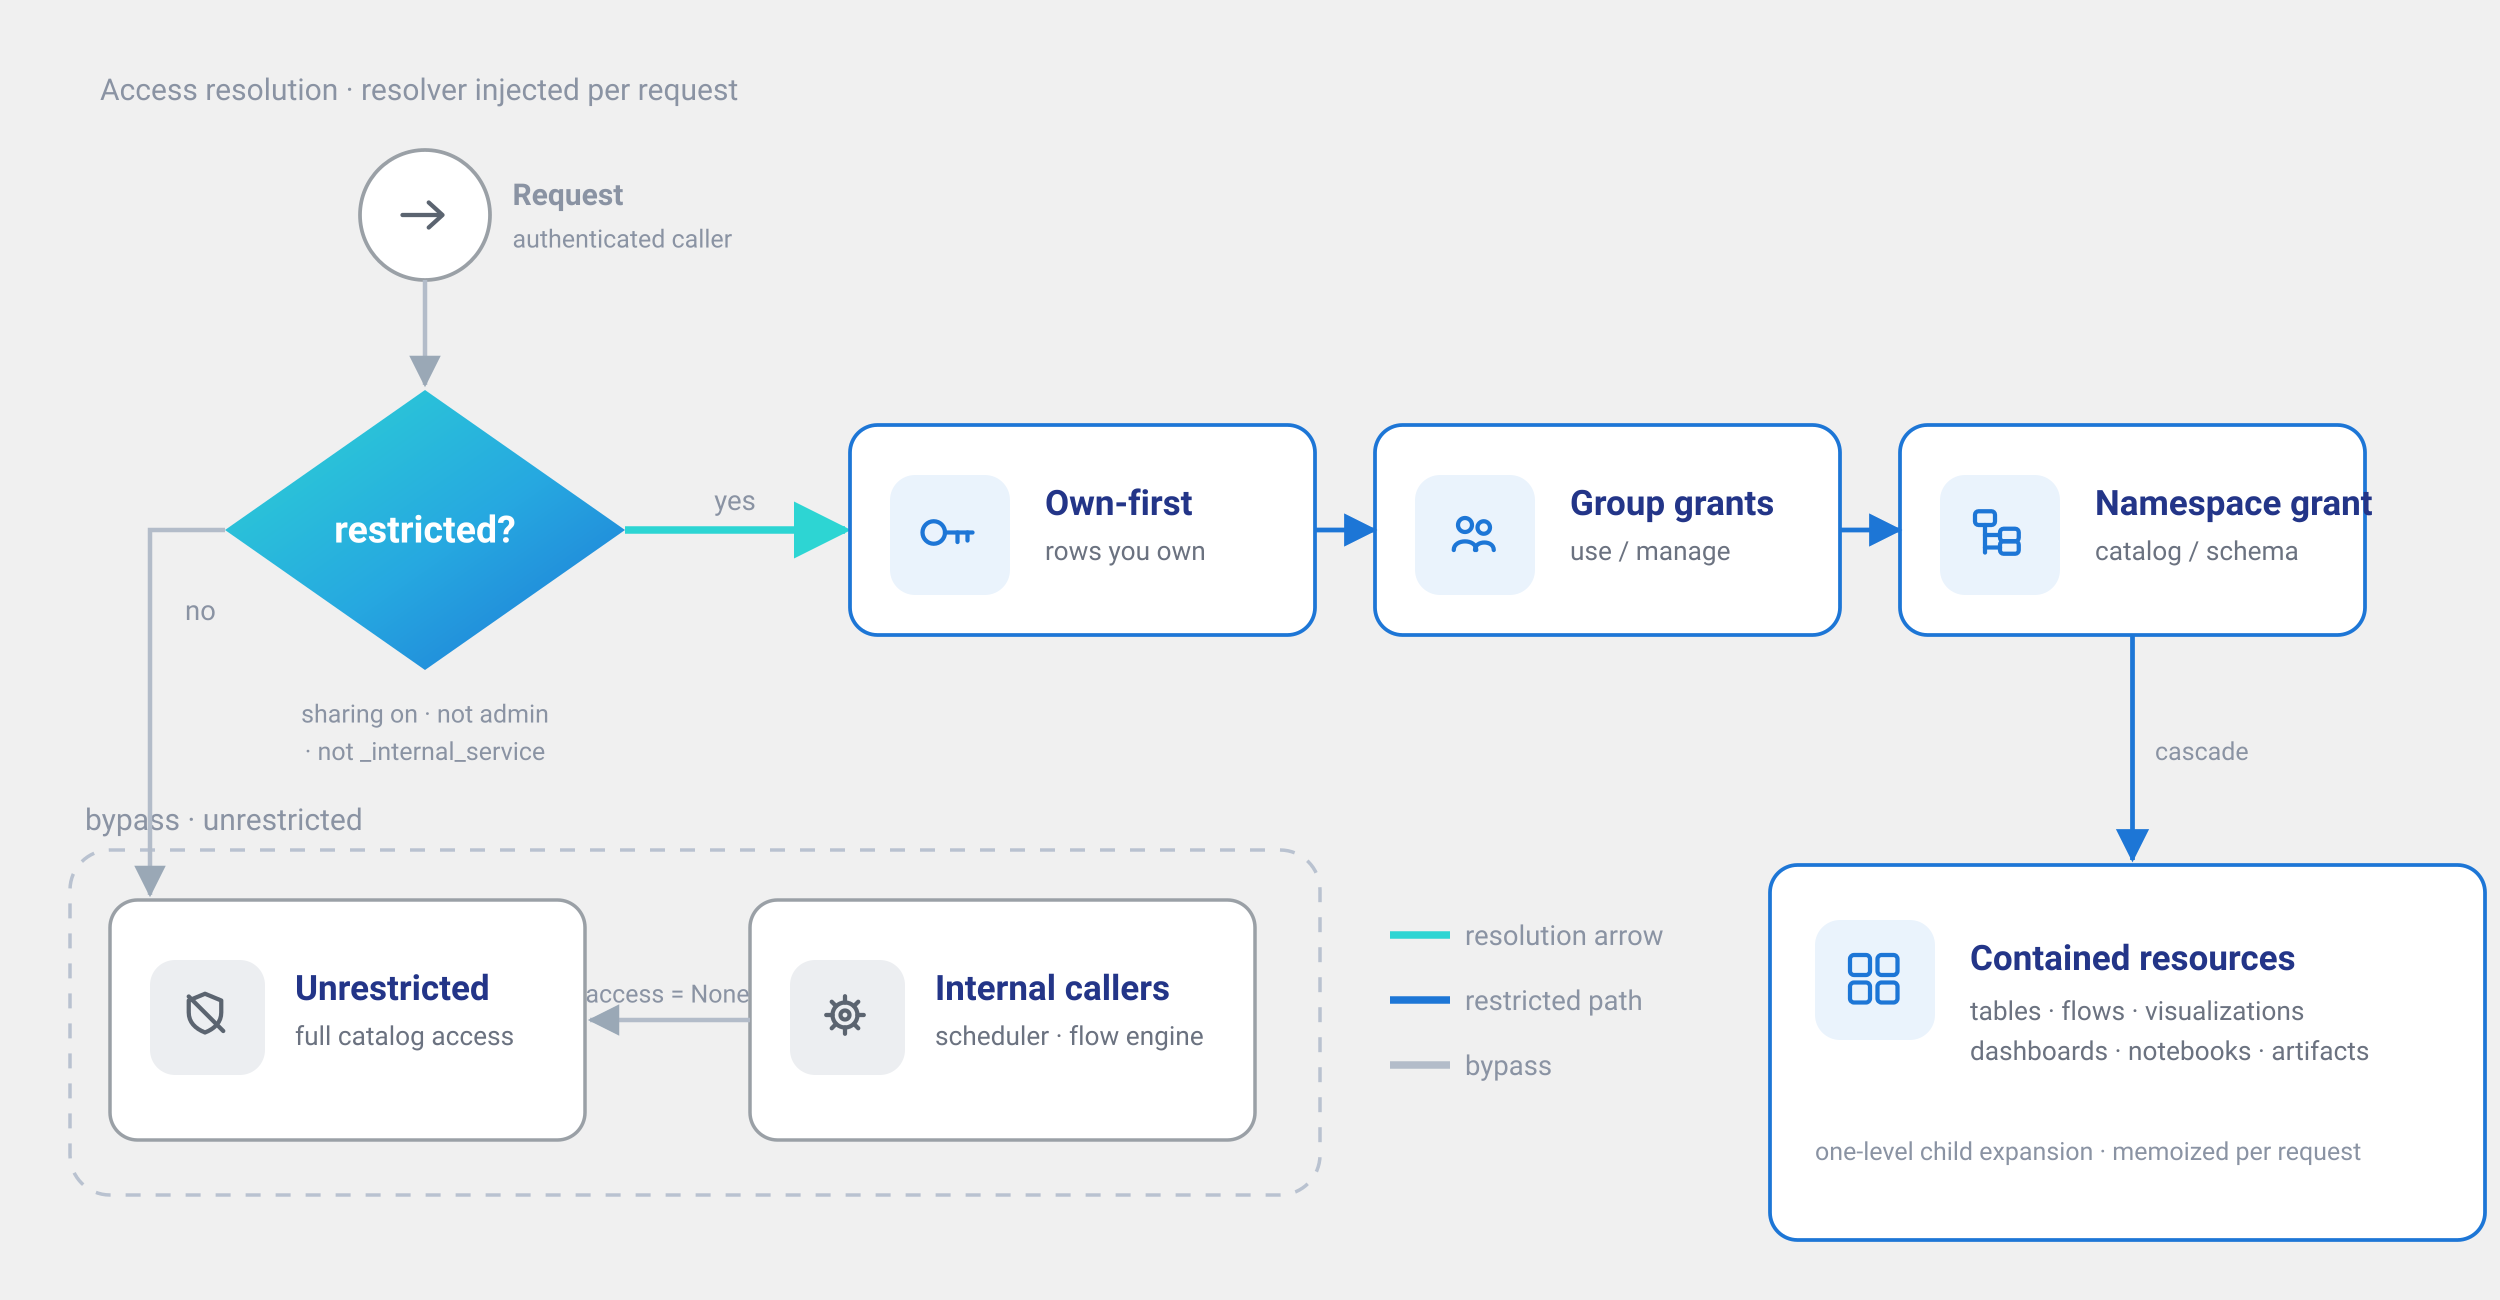
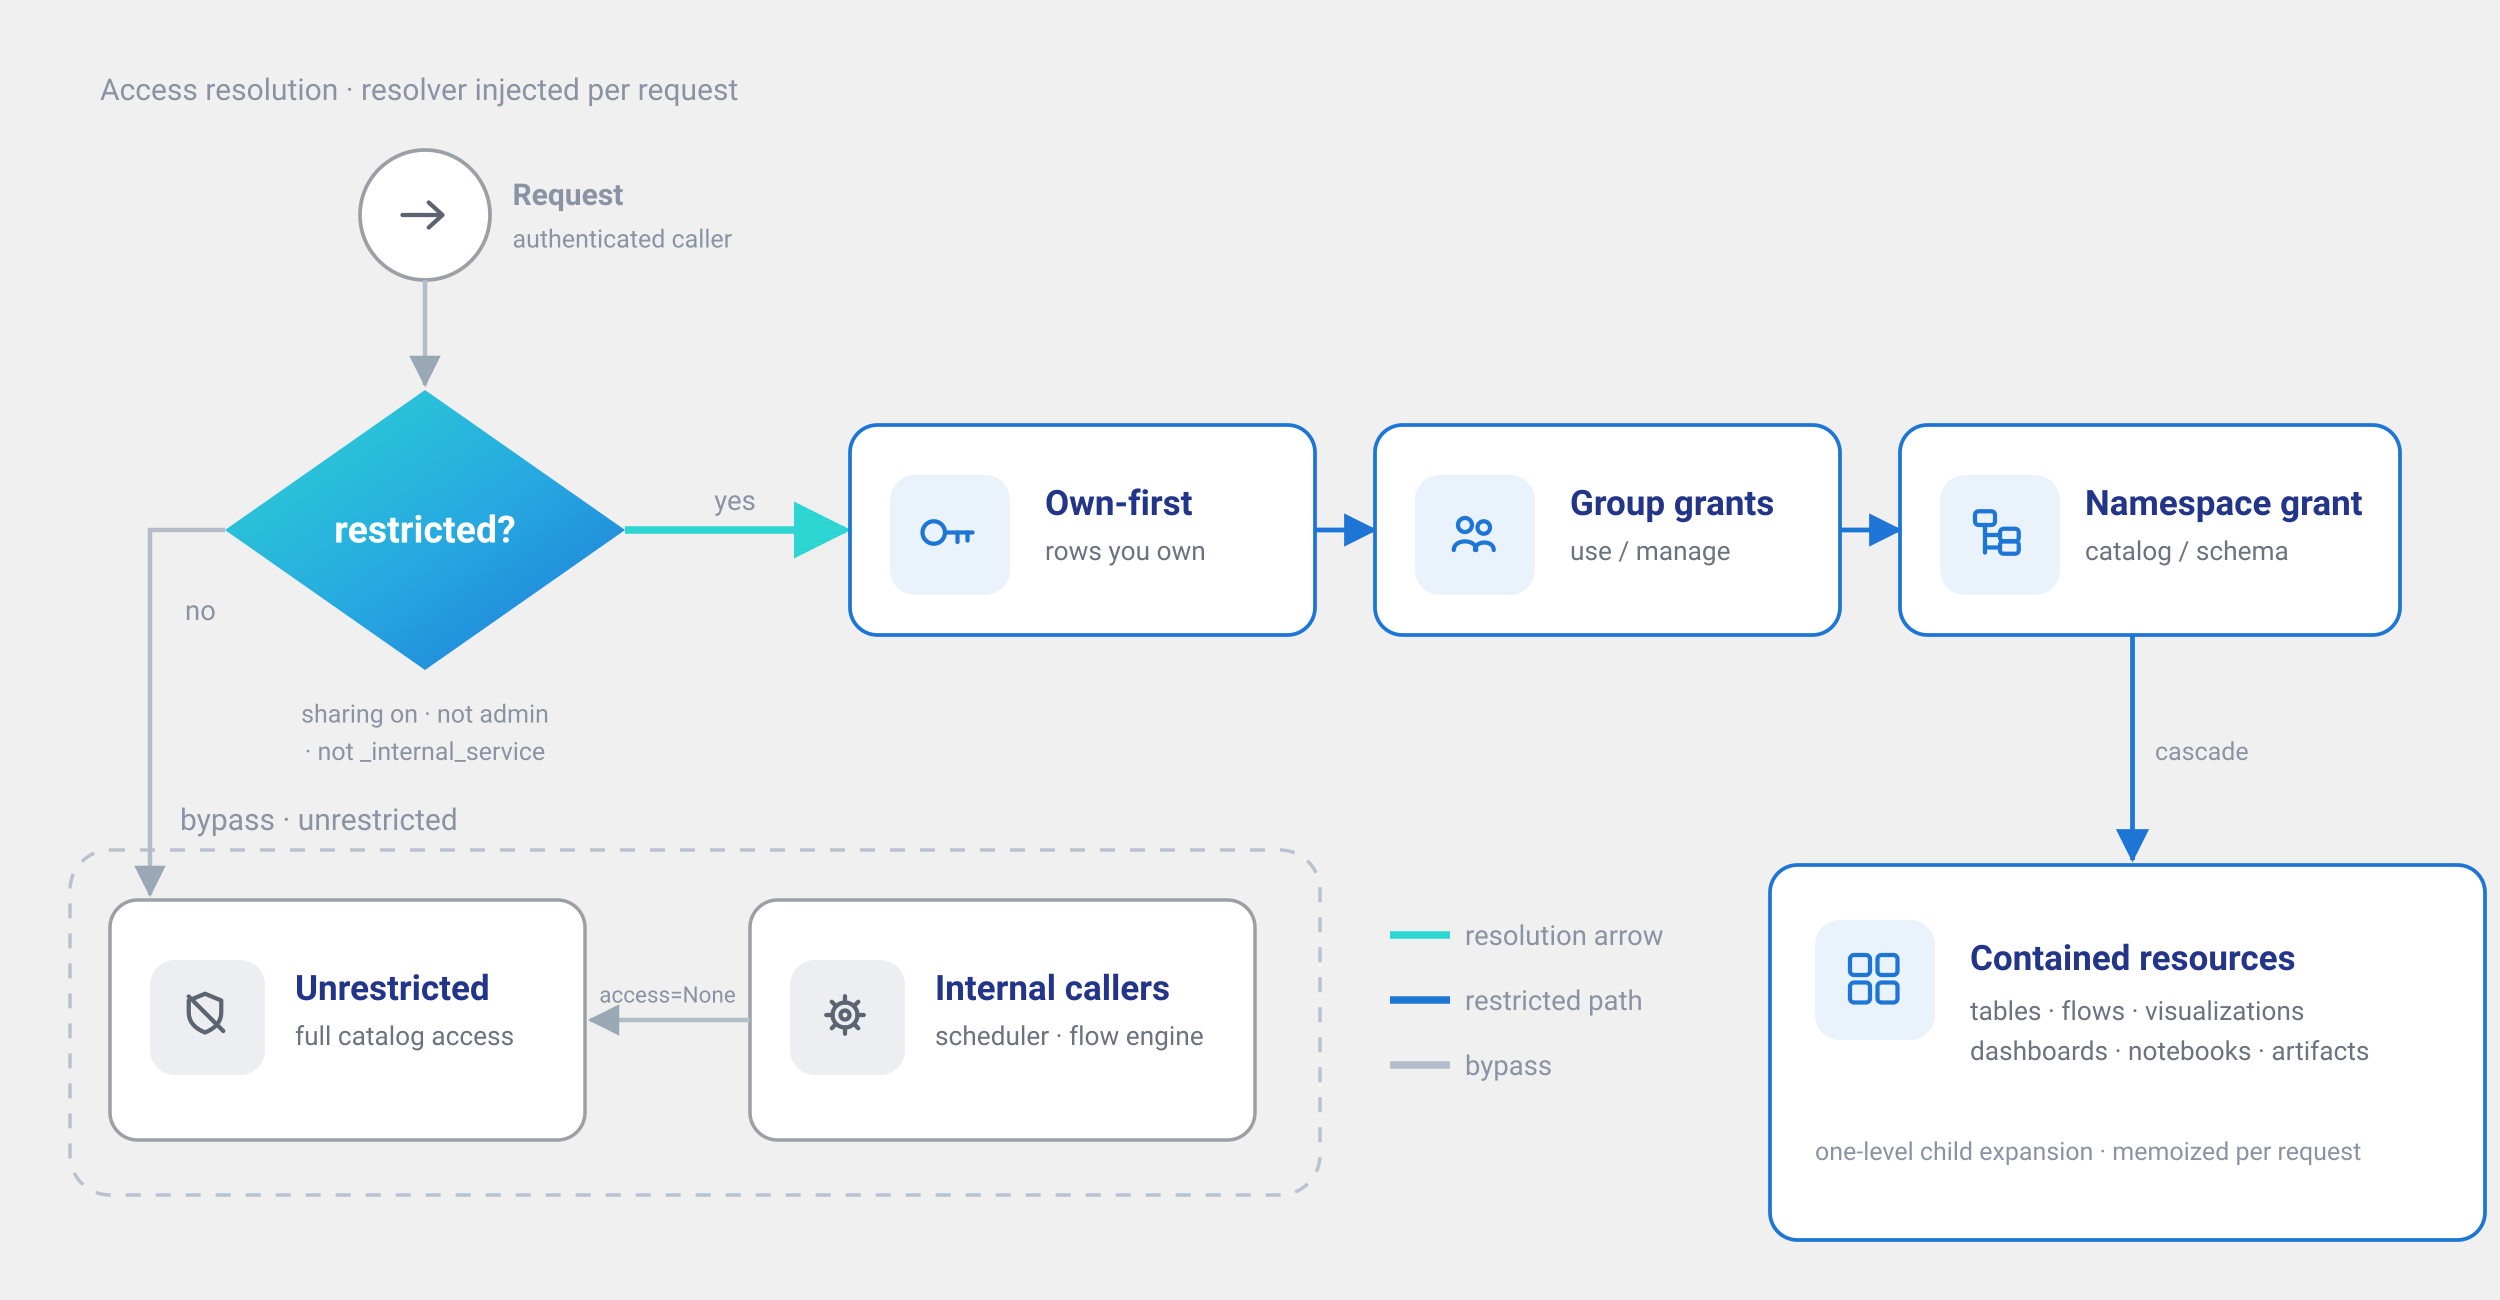
<svg xmlns="http://www.w3.org/2000/svg" viewBox="0 0 1000 520" role="img" aria-label="Access-resolution decision flow: a request hits the restricted gate (sharing enabled, not admin, not the internal-service principal); if not restricted it bypasses to unrestricted full-catalog access, and internal constructors such as the scheduler and flow engine pass access=None straight to the same bypass; if restricted, resolution runs own-first, then group grants at use or manage level, then a namespace grant that cascades to the contained tables, flows, visualizations, dashboards, notebooks, and artifacts.">
  <defs>
    <linearGradient id="brand" x1="0" y1="0" x2="1" y2="1">
      <stop offset="0" stop-color="#2DD5D3" />
      <stop offset="0.55" stop-color="#26A8E0" />
      <stop offset="1" stop-color="#1D76D6" />
    </linearGradient>
    <marker id="ah" markerWidth="10" markerHeight="10" refX="7.5" refY="4.5" orient="auto">
      <path d="M1,1 L8,4.5 L1,8 Z" fill="#9aa8b6" />
    </marker>
    <marker id="ahb" markerWidth="10" markerHeight="10" refX="7.5" refY="4.5" orient="auto">
      <path d="M1,1 L8,4.5 L1,8 Z" fill="#1D76D6" />
    </marker>
    <marker id="ahc" markerWidth="11" markerHeight="11" refX="7.8" refY="5" orient="auto">
      <path d="M1,1.2 L8.6,5 L1,8.8 Z" fill="#2DD5D3" />
    </marker>
  </defs>
  <style>
    .box   { fill:#ffffff; stroke:#1D76D6; stroke-width:1.5; }
    .boxg  { fill:#ffffff; stroke:#9aa0a6; stroke-width:1.4; }
    .chip  { fill:#eaf3fc; }
    .chipg { fill:#eceef1; }
    .ic    { fill:none; stroke:#1D76D6; stroke-width:1.7; stroke-linecap:round; stroke-linejoin:round; }
    .icg   { fill:none; stroke:#5b6470; stroke-width:1.7; stroke-linecap:round; stroke-linejoin:round; }
    .t     { font-family:Roboto,Arial,sans-serif; font-weight:600; font-size:14px; fill:#233588; }
    .s     { font-family:Roboto,Arial,sans-serif; font-size:10.5px; fill:#6b7280; }
    .dt    { font-family:Roboto,Arial,sans-serif; font-weight:700; font-size:15px; fill:#ffffff; }
    .cond  { font-family:Roboto,Arial,sans-serif; font-size:10px; fill:#8a93a3; }
    .lbl   { font-family:Roboto,Arial,sans-serif; font-size:12px; fill:#8a93a3; }
    .albl  { font-family:Roboto,Arial,sans-serif; font-size:11px; fill:#8a93a3; }
    .lgd   { font-family:Roboto,Arial,sans-serif; font-size:11px; fill:#8a93a3; }
    .arw   { fill:none; stroke:#b3bcc9; stroke-width:1.8; }
    .arwb  { fill:none; stroke:#1D76D6; stroke-width:1.9; }
    .arwc  { fill:none; stroke:#2DD5D3; stroke-width:3; }
  </style>
  <text class="lbl" x="40" y="40">Access resolution · resolver injected per request</text>
  <rect class="bound" x="28" y="340" width="500" height="138" rx="16" fill="none" stroke="#b9c2d0" stroke-width="1.4" stroke-dasharray="6 6" />
-   <text class="lbl" x="34" y="332">bypass · unrestricted</text>
+   <text class="lbl" x="72" y="332">bypass · unrestricted</text>
  <g>
    <rect class="boxg" x="44" y="360" width="190" height="96" rx="11" />
    <rect class="chipg" x="60" y="384" width="46" height="46" rx="10" />
    <g class="icg" transform="translate(71,395)">
      <path d="M11,2.5 L17.5,5.2 V10 C17.5,13.8 15,16.4 11,18 C7,16.4 4.5,13.8 4.5,10 V5.2 Z" />
      <path d="M4.5,3.6 L18.3,17.4" />
    </g>
    <text class="t" x="118" y="400">Unrestricted</text>
    <text class="s" x="118" y="418">full catalog access</text>
  </g>
  <g>
    <rect class="boxg" x="300" y="360" width="202" height="96" rx="11" />
    <rect class="chipg" x="316" y="384" width="46" height="46" rx="10" />
    <g class="icg" transform="translate(327,395)">
      <circle cx="11" cy="11" r="5" />
      <circle cx="11" cy="11" r="1.8" fill="#eceef1" />
      <path d="M11,3.5 V6" />
      <path d="M11,16 V18.5" />
      <path d="M3.5,11 H6" />
      <path d="M16,11 H18.5" />
      <path d="M5.7,5.7 L7.4,7.4" />
      <path d="M14.6,14.6 L16.3,16.3" />
      <path d="M16.3,5.7 L14.6,7.4" />
      <path d="M7.4,14.6 L5.7,16.3" />
    </g>
    <text class="t" x="374" y="400">Internal callers</text>
    <text class="s" x="374" y="418">scheduler · flow engine</text>
  </g>
  <path class="arw" d="M300,408 L236,408" marker-end="url(#ah)" />
-   <text class="cond" x="267" y="401" text-anchor="middle">access = None</text>
+   <text class="cond" x="267" y="401" text-anchor="middle" style="font-size:9px">access=None</text>
  <circle cx="170" cy="86" r="26" fill="#ffffff" stroke="#9aa0a6" stroke-width="1.5" />
  <g class="icg" transform="translate(170,86)">
    <path d="M-9,0 H6.5" />
    <path d="M1.5,-5 L7,0 L1.5,5" />
  </g>
  <text class="lbl" x="205" y="82" font-weight="600">Request</text>
  <text class="cond" x="205" y="99">authenticated caller</text>
  <path class="arw" d="M170,112 L170,154" marker-end="url(#ah)" />
  <polygon points="170,156 250,212 170,268 90,212" fill="url(#brand)" />
  <text class="dt" x="170" y="217" text-anchor="middle">restricted?</text>
  <text class="cond" x="170" y="289" text-anchor="middle">sharing on · not admin</text>
  <text class="cond" x="170" y="304" text-anchor="middle">· not _internal_service</text>
  <path class="arw" d="M90,212 L60,212 L60,358" marker-end="url(#ah)" />
  <text class="albl" x="74" y="248">no</text>
  <path class="arwc" d="M250,212 L338,212" marker-end="url(#ahc)" />
  <text class="albl" x="294" y="204" text-anchor="middle">yes</text>
  <g>
    <rect class="box" x="340" y="170" width="186" height="84" rx="11" />
    <rect class="chip" x="356" y="190" width="48" height="48" rx="10" />
    <g class="ic" transform="translate(368,202)">
      <circle cx="5.5" cy="11" r="4.5" />
      <path d="M10,11 H21" />
      <path d="M15,11 V14.8" />
      <path d="M19,11 V14.2" />
    </g>
    <text class="t" x="418" y="206">Own-first</text>
    <text class="s" x="418" y="224">rows you own</text>
  </g>
  <g>
    <rect class="box" x="550" y="170" width="186" height="84" rx="11" />
    <rect class="chip" x="566" y="190" width="48" height="48" rx="10" />
    <g class="ic" transform="translate(578,202)">
      <circle cx="8" cy="8" r="2.8" fill="#eaf3fc" />
      <path d="M3.5,18 C3.5,13.4 12.5,13.4 12.5,18" />
      <circle cx="15.5" cy="9" r="2.5" fill="#eaf3fc" />
      <path d="M12,18 C12,14 19.5,14 19.5,18" />
    </g>
    <text class="t" x="628" y="206">Group grants</text>
    <text class="s" x="628" y="224">use / manage</text>
  </g>
  <g>
-     <rect class="box" x="760" y="170" width="186" height="84" rx="11" />
+     <rect class="box" x="760" y="170" width="200" height="84" rx="11" />
    <rect class="chip" x="776" y="190" width="48" height="48" rx="10" />
    <g class="ic" transform="translate(788,202)">
      <rect x="2" y="2.5" width="8" height="5.5" rx="1.4" />
      <path d="M6,8 V19" />
      <path d="M6,12 H12" />
      <rect x="12" y="9.5" width="7.5" height="5" rx="1.4" />
      <path d="M6,17 H12" />
      <rect x="12" y="14.5" width="7.5" height="5" rx="1.4" />
    </g>
-     <text class="t" x="838" y="206">Namespace grant</text>
-     <text class="s" x="838" y="224">catalog / schema</text>
+     <text class="t" x="834" y="206">Namespace grant</text>
+     <text class="s" x="834" y="224">catalog / schema</text>
  </g>
  <path class="arwb" d="M526,212 L550,212" marker-end="url(#ahb)" />
  <path class="arwb" d="M736,212 L760,212" marker-end="url(#ahb)" />
  <path class="arwb" d="M853,254 L853,344" marker-end="url(#ahb)" />
  <text class="cond" x="862" y="304">cascade</text>
  <g>
    <rect class="box" x="708" y="346" width="286" height="150" rx="11" />
    <rect class="chip" x="726" y="368" width="48" height="48" rx="10" />
    <g class="ic" transform="translate(738,380)">
      <rect x="2" y="2" width="8" height="8" rx="1.6" />
      <rect x="13" y="2" width="8" height="8" rx="1.6" />
      <rect x="2" y="13" width="8" height="8" rx="1.6" />
      <rect x="13" y="13" width="8" height="8" rx="1.6" />
    </g>
    <text class="t" x="788" y="388">Contained resources</text>
    <text class="s" x="788" y="408">tables · flows · visualizations</text>
    <text class="s" x="788" y="424">dashboards · notebooks · artifacts</text>
    <text class="cond" x="726" y="464">one-level child expansion · memoized per request</text>
  </g>
  <g>
    <line x1="556" y1="374" x2="580" y2="374" class="arwc" />
    <text class="lgd" x="586" y="378">resolution arrow</text>
    <line x1="556" y1="400" x2="580" y2="400" stroke="#1D76D6" stroke-width="3" />
    <text class="lgd" x="586" y="404">restricted path</text>
    <line x1="556" y1="426" x2="580" y2="426" stroke="#b3bcc9" stroke-width="3" />
    <text class="lgd" x="586" y="430">bypass</text>
  </g>
</svg>
